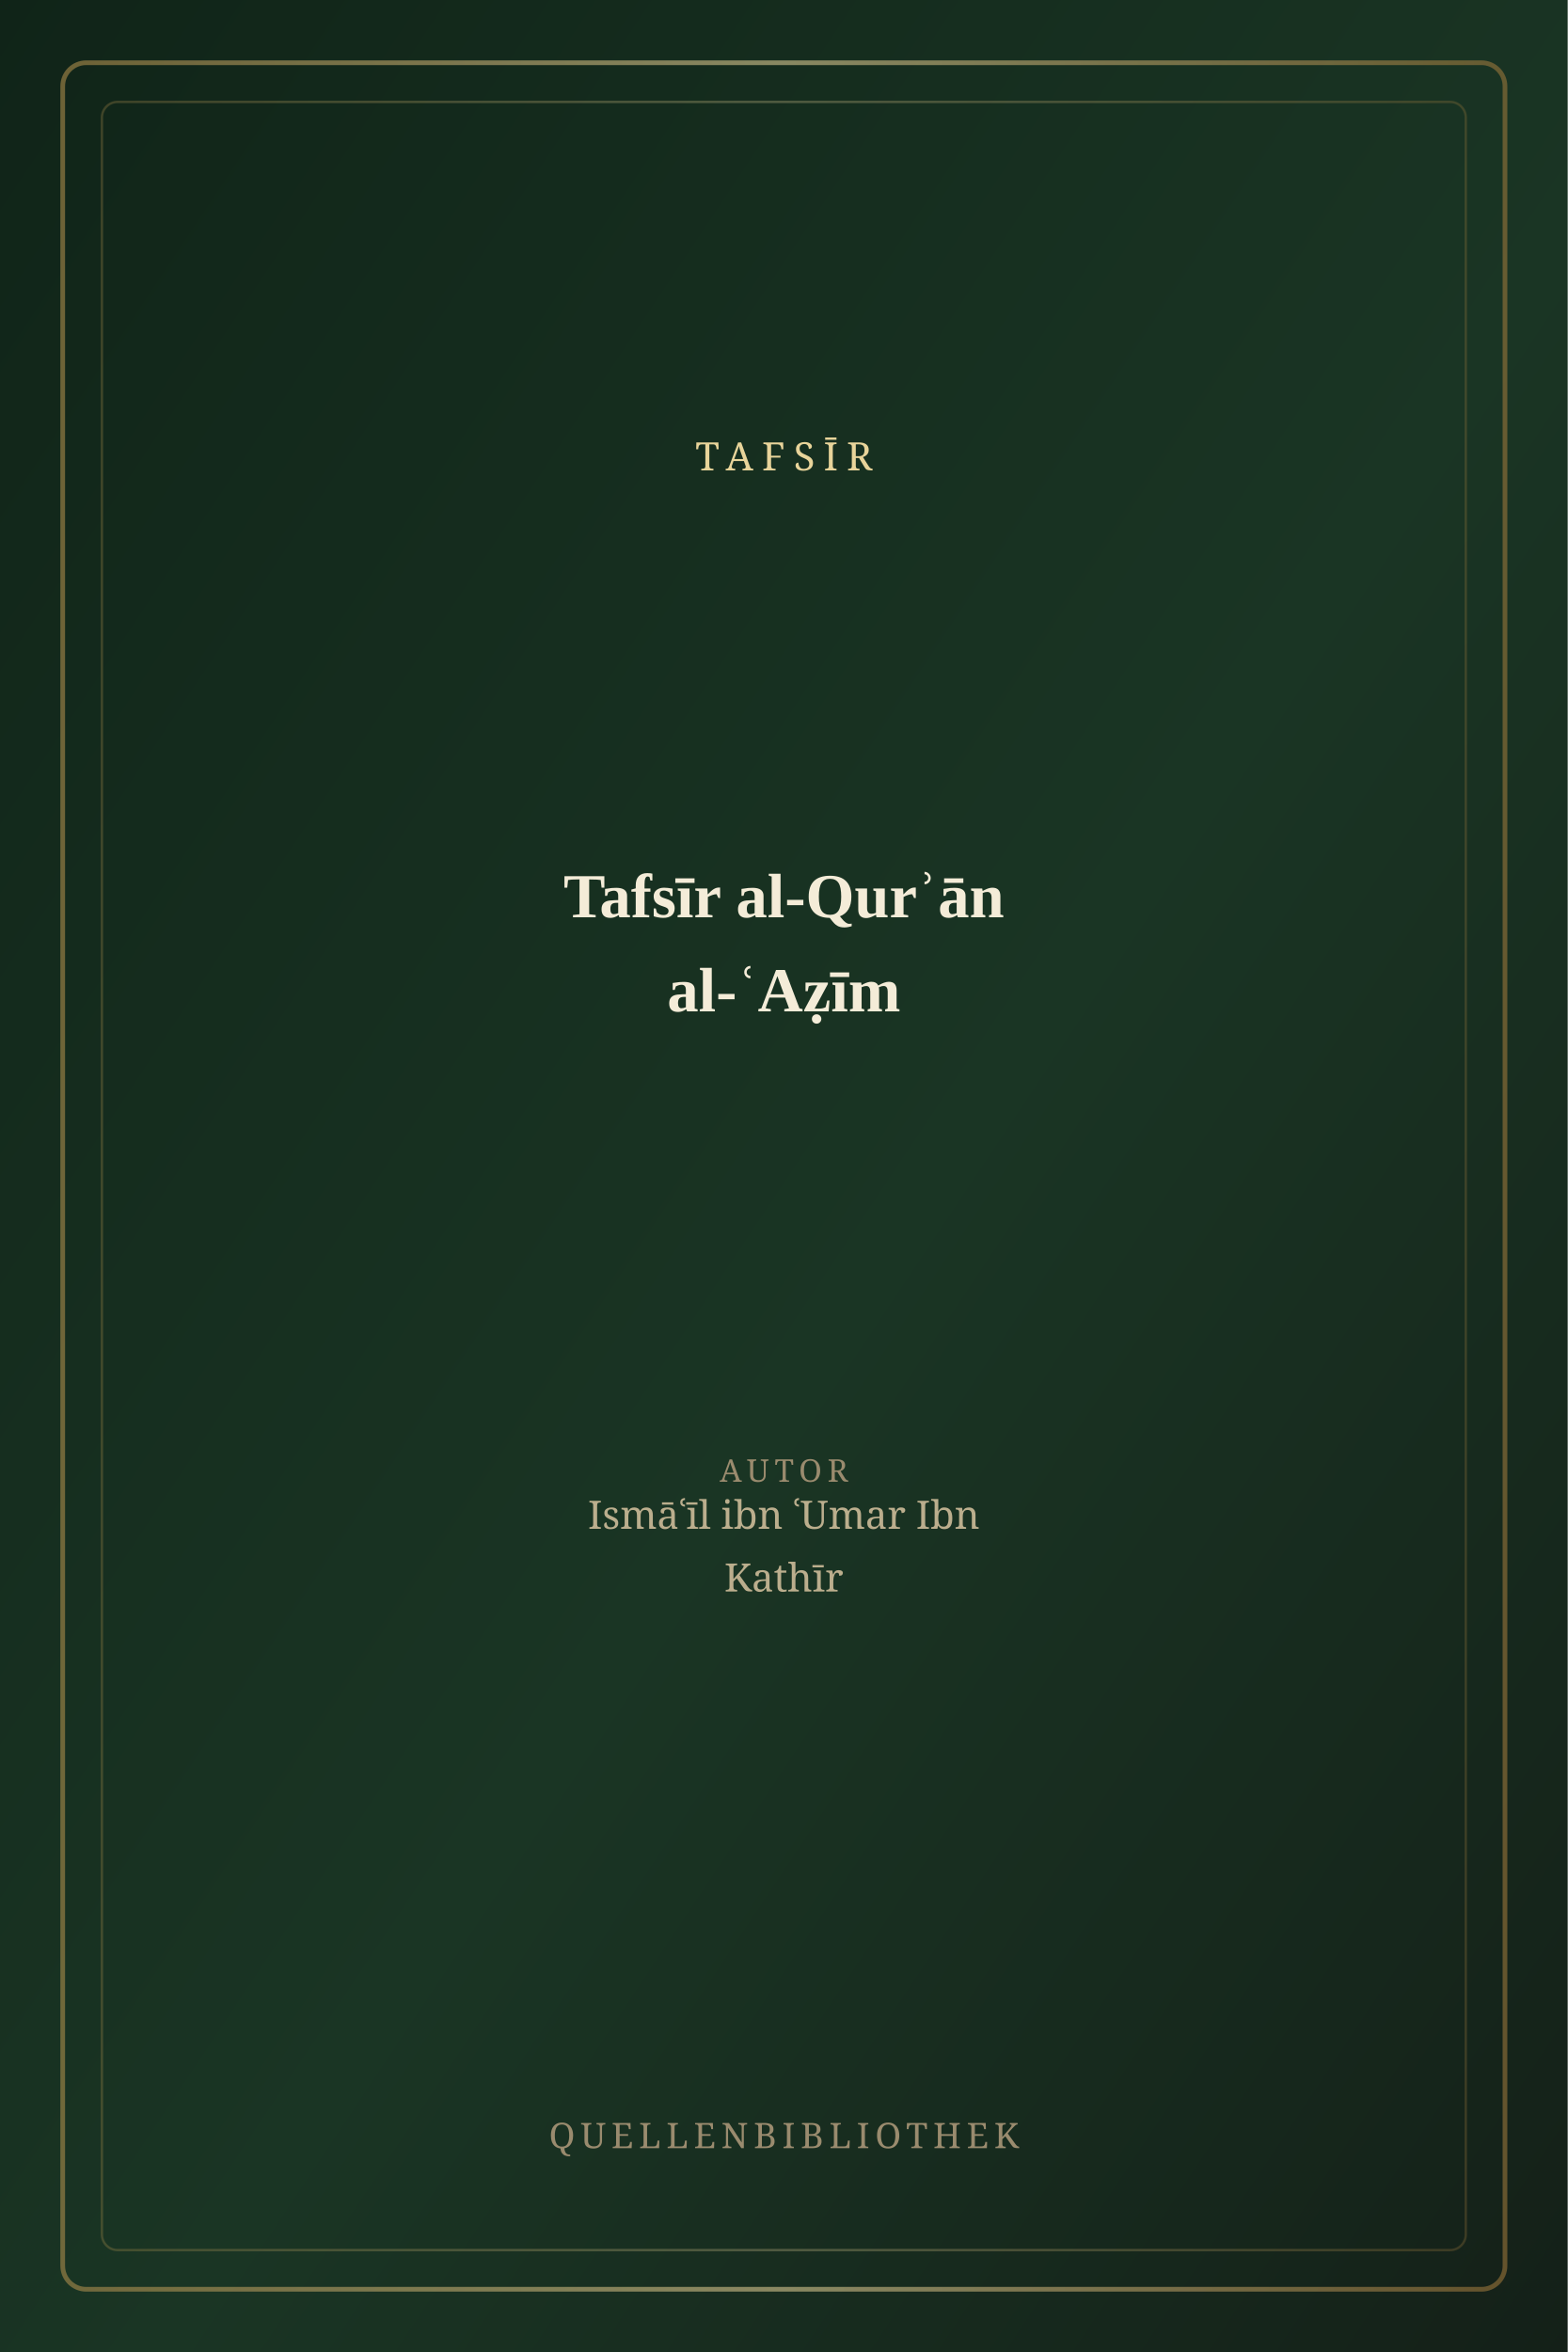
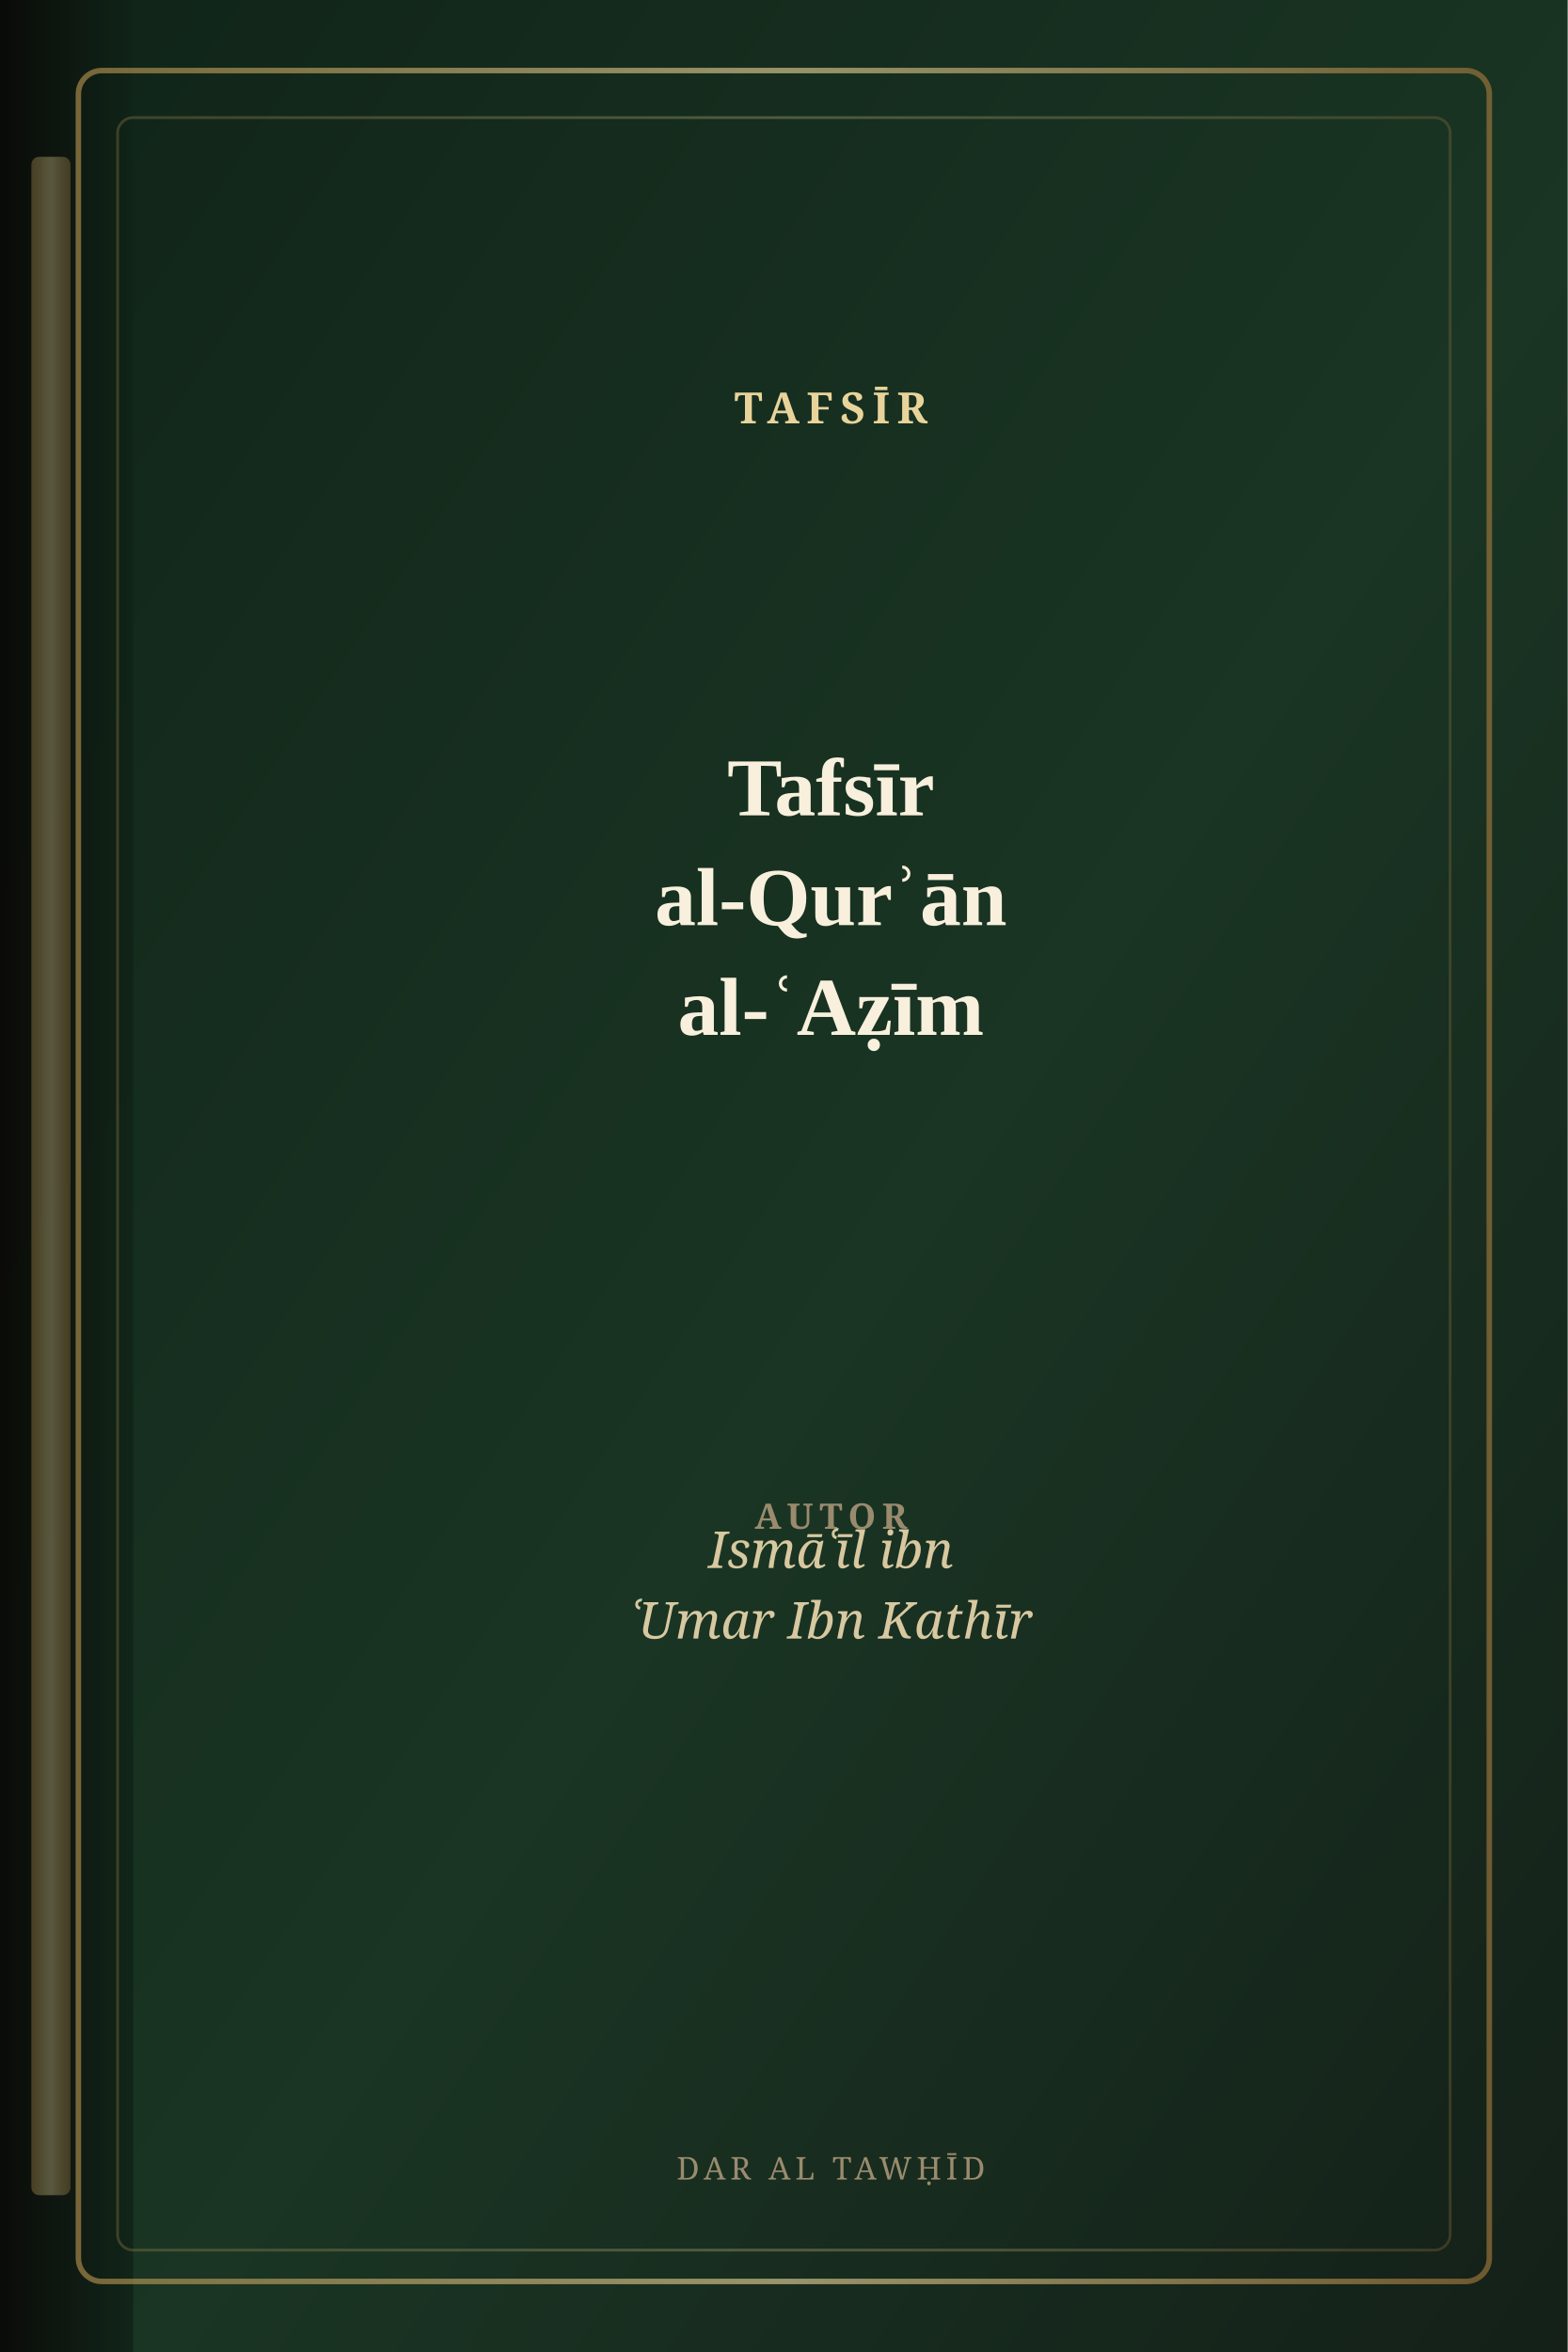
<svg xmlns="http://www.w3.org/2000/svg" viewBox="0 0 400 600" role="img" aria-label="Buchcover: Tafsīr al-Qurʾān al-ʿAẓīm">
  <defs>
    <linearGradient id="bg" x1="0%" y1="0%" x2="100%" y2="100%">
      <stop offset="0%" stop-color="#102418" />
      <stop offset="55%" stop-color="#1a3524" />
      <stop offset="100%" stop-color="#142018" />
    </linearGradient>
    <linearGradient id="gold" x1="0%" y1="0%" x2="100%" y2="0%">
      <stop offset="0%" stop-color="#b8944f" />
      <stop offset="50%" stop-color="#e8d49a" />
      <stop offset="100%" stop-color="#a67c3d" />
    </linearGradient>
+     <linearGradient id="spine" x1="0%" y1="0%" x2="100%" y2="0%">
+       <stop offset="0%" stop-color="#0a0806" />
+       <stop offset="100%" stop-color="#102418" />
+     </linearGradient>
  </defs>
  <rect width="400" height="600" fill="url(#bg)" />
-   <rect x="16" y="16" width="368" height="568" rx="6" fill="none" stroke="url(#gold)" stroke-width="1.2" opacity="0.55" />
-   <rect x="26" y="26" width="348" height="548" rx="4" fill="none" stroke="url(#gold)" stroke-width="0.6" opacity="0.28" />
-   <text x="200" y="120" text-anchor="middle" fill="#e8d49a" font-family="Georgia,serif" font-size="10" letter-spacing="2.2">TAFSĪR</text>
-   <line x1="90" y1="136" x2="310" y2="136" stroke="url(#gold)" stroke-width="0.8" opacity="0.45" />
-   <text x="200" y="234" text-anchor="middle" fill="#f4ecd8" font-family="Georgia,'Times New Roman',serif" font-size="16" font-weight="600">Tafsīr al-Qurʾān</text>
-   <text x="200" y="258" text-anchor="middle" fill="#f4ecd8" font-family="Georgia,'Times New Roman',serif" font-size="16" font-weight="600">al-ʿAẓīm</text>
-   <line x1="90" y1="360" x2="310" y2="360" stroke="url(#gold)" stroke-width="0.6" opacity="0.35" />
-   <text x="200" y="378" text-anchor="middle" fill="#9a8b6e" font-family="Georgia,serif" font-size="8" letter-spacing="1.4">AUTOR</text>
-   <text x="200" y="390" text-anchor="middle" fill="#c9b896" font-family="Georgia,serif" font-size="10" opacity="0.92">Ismāʿīl ibn ʿUmar Ibn</text>
-   <text x="200" y="406" text-anchor="middle" fill="#c9b896" font-family="Georgia,serif" font-size="10" opacity="0.92">Kathīr</text>
-   <text x="200" y="548" text-anchor="middle" fill="#9a8b6e" font-family="Georgia,serif" font-size="9" letter-spacing="1.4">QUELLENBIBLIOTHEK</text>
+   <rect x="0" y="0" width="34" height="600" fill="url(#spine)" opacity="0.92" />
+   <rect x="8" y="40" width="10" height="520" rx="2" fill="url(#gold)" opacity="0.35" />
+   <rect x="20" y="18" width="360" height="564" rx="6" fill="none" stroke="url(#gold)" stroke-width="1.4" opacity="0.62" />
+   <rect x="30" y="30" width="340" height="544" rx="4" fill="none" stroke="url(#gold)" stroke-width="0.7" opacity="0.28" />
+   <text x="212" y="108" text-anchor="middle" fill="#e8d49a" font-family="Georgia,serif" font-size="11" font-weight="700" letter-spacing="1.8">TAFSĪR</text>
+   <line x1="78" y1="124" x2="346" y2="124" stroke="url(#gold)" stroke-width="0.9" opacity="0.48" />
+   <text x="212" y="208" text-anchor="middle" fill="#f8f0dc" font-family="Georgia,'Times New Roman',serif" font-size="21" font-weight="700">Tafsīr</text>
+   <text x="212" y="236" text-anchor="middle" fill="#f8f0dc" font-family="Georgia,'Times New Roman',serif" font-size="21" font-weight="700">al-Qurʾān</text>
+   <text x="212" y="264" text-anchor="middle" fill="#f8f0dc" font-family="Georgia,'Times New Roman',serif" font-size="21" font-weight="700">al-ʿAẓīm</text>
+   <line x1="78" y1="372" x2="346" y2="372" stroke="url(#gold)" stroke-width="0.7" opacity="0.38" />
+   <text x="212" y="390" text-anchor="middle" fill="#9a8b6e" font-family="Georgia,serif" font-size="9" font-weight="700" letter-spacing="1.6">AUTOR</text>
+   <text x="212" y="400" text-anchor="middle" fill="#d8c8a0" font-family="Georgia,serif" font-size="13" font-style="italic">Ismāʿīl ibn</text>
+   <text x="212" y="418" text-anchor="middle" fill="#d8c8a0" font-family="Georgia,serif" font-size="13" font-style="italic">ʿUmar Ibn Kathīr</text>
+   <text x="212" y="556" text-anchor="middle" fill="#9a8b6e" font-family="Georgia,serif" font-size="8" letter-spacing="1.2">DAR AL TAWḤĪD</text>
</svg>
